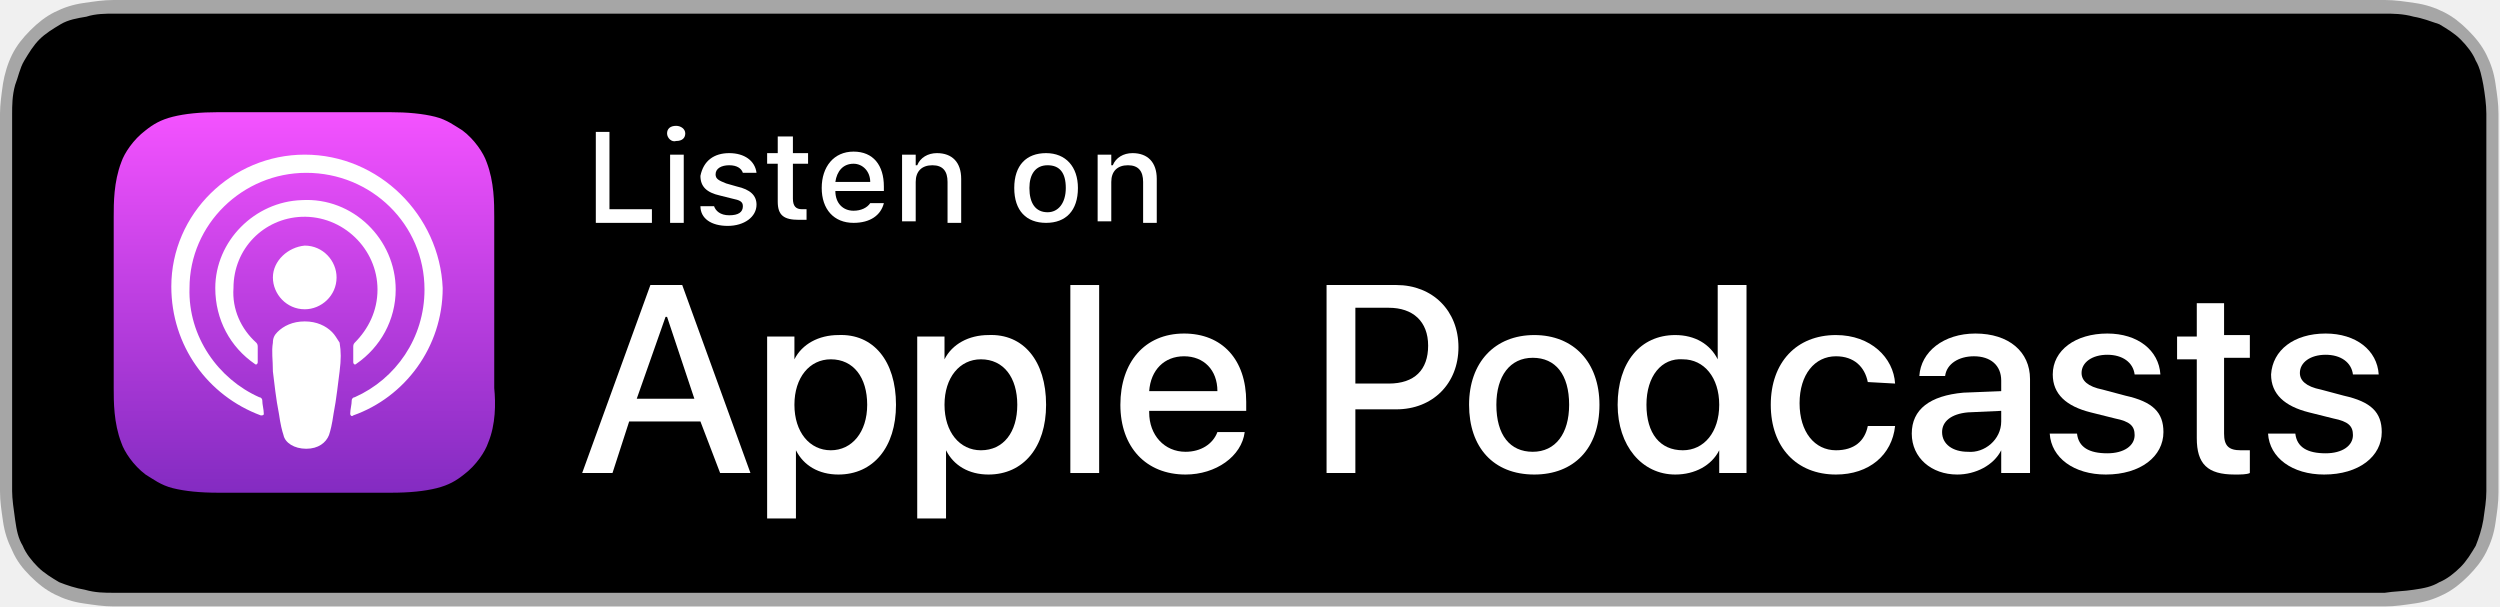
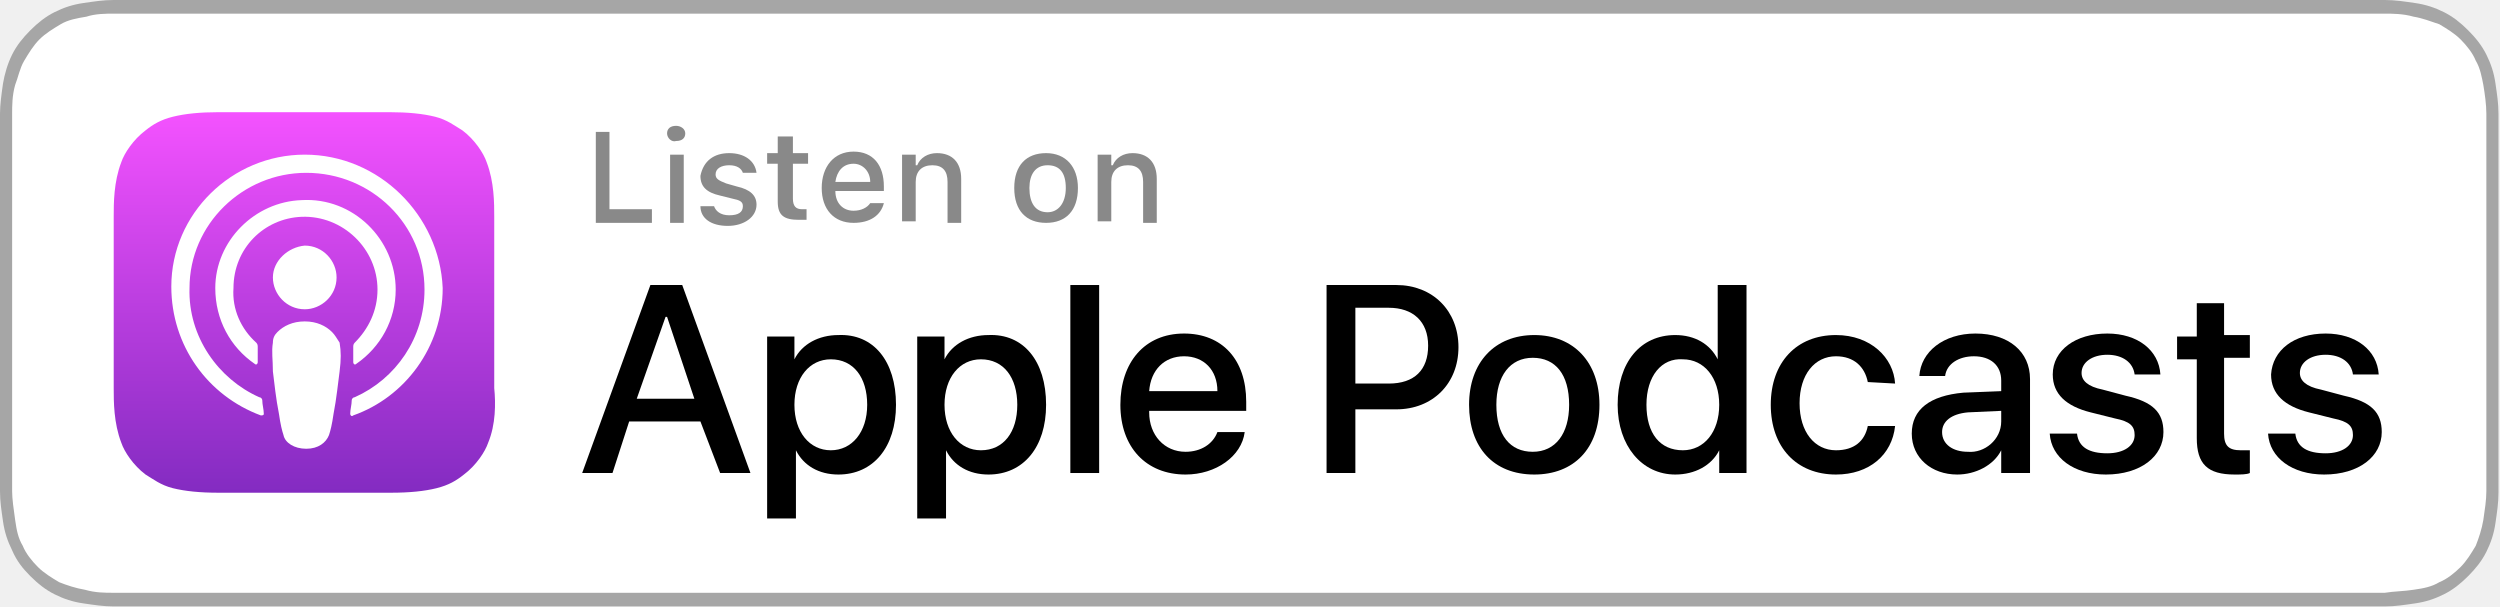
<svg xmlns="http://www.w3.org/2000/svg" version="1.1" id="Layer_1" x="0px" y="0px" viewBox="0 0 164.9 40" style="enable-background:new 0 0 164.9 40;" xml:space="preserve">
  <style type="text/css">
	.st0{fill:#A6A6A6;}
- 	.st1{fill-rule:evenodd;clip-rule:evenodd;fill:url(#XMLID_2_);}
- 	.st2{fill:none;}
- 	.st3{fill:#FFFFFF;}
+ 	.st1{fill:#FFFFFF;}
+ 	.st2{fill-rule:evenodd;clip-rule:evenodd;fill:url(#XMLID_2_);}
+ 	.st3{fill:none;}
+ 	.st4{fill:#898989;}
</style>
  <g id="US">
-     <path class="st0" d="M155.3,0H9.5C9.2,0,8.8,0,8.4,0C8.1,0,7.8,0,7.5,0c-0.7,0-1.3,0.1-2,0.2C4.8,0.3,4.2,0.5,3.6,0.8   C3,1.1,2.5,1.5,2,2C1.5,2.5,1.1,3,0.8,3.6C0.5,4.2,0.3,4.9,0.2,5.5C0.1,6.2,0,6.9,0,7.5c0,0.3,0,0.6,0,0.9c0,0.4,0,0.7,0,1.1v20.9   c0,0.4,0,0.7,0,1.1c0,0.3,0,0.6,0,0.9c0,0.7,0.1,1.3,0.2,2c0.1,0.7,0.3,1.3,0.6,1.9C1.1,37,1.5,37.5,2,38c0.5,0.5,1,0.9,1.6,1.2   c0.6,0.3,1.2,0.5,1.9,0.6c0.7,0.1,1.3,0.2,2,0.2c0.3,0,0.6,0,0.9,0c0.4,0,0.7,0,1.1,0h145.8c0.4,0,0.7,0,1.1,0c0.3,0,0.6,0,0.9,0   c0.7,0,1.3-0.1,2-0.2c0.7-0.1,1.3-0.3,1.9-0.6c0.6-0.3,1.1-0.7,1.6-1.2c0.5-0.5,0.9-1,1.2-1.6c0.3-0.6,0.5-1.2,0.6-1.9   c0.1-0.7,0.2-1.3,0.2-2c0-0.3,0-0.6,0-0.9c0-0.4,0-0.7,0-1.1V9.5c0-0.4,0-0.7,0-1.1c0-0.3,0-0.6,0-0.9c0-0.7-0.1-1.3-0.2-2   c-0.1-0.7-0.3-1.3-0.6-1.9c-0.3-0.6-0.7-1.1-1.2-1.6c-0.5-0.5-1-0.9-1.6-1.2c-0.6-0.3-1.2-0.5-1.9-0.6c-0.7-0.1-1.3-0.2-2-0.2   c-0.3,0-0.6,0-0.9,0C156.1,0,155.7,0,155.3,0L155.3,0z" />
-     <path d="M8.4,39.1c-0.3,0-0.6,0-0.9,0c-0.6,0-1.2,0-1.9-0.2c-0.6-0.1-1.2-0.3-1.7-0.5c-0.5-0.3-1-0.6-1.4-1c-0.4-0.4-0.8-0.9-1-1.4   c-0.3-0.5-0.4-1-0.5-1.7c-0.1-0.7-0.2-1.4-0.2-1.9c0-0.2,0-0.9,0-0.9V8.4c0,0,0-0.7,0-0.9c0-0.5,0-1.2,0.2-1.9   C1.2,5.1,1.3,4.5,1.6,4c0.3-0.5,0.6-1,1-1.4C3,2.2,3.5,1.9,4,1.6c0.5-0.3,1.1-0.4,1.7-0.5C6.3,0.9,7,0.9,7.5,0.9l0.9,0h148l0.9,0   c0.5,0,1.2,0,1.9,0.2c0.6,0.1,1.1,0.3,1.7,0.5c0.5,0.3,1,0.6,1.4,1c0.4,0.4,0.8,0.9,1,1.4c0.3,0.5,0.4,1.1,0.5,1.6   c0.1,0.6,0.2,1.3,0.2,1.9c0,0.3,0,0.6,0,0.9c0,0.4,0,0.7,0,1.1v20.9c0,0.4,0,0.7,0,1.1c0,0.3,0,0.6,0,0.9c0,0.6-0.1,1.2-0.2,1.9   c-0.1,0.6-0.3,1.2-0.5,1.7c-0.3,0.5-0.6,1-1,1.4c-0.4,0.4-0.9,0.8-1.4,1c-0.5,0.3-1,0.4-1.7,0.5c-0.6,0.1-1.3,0.1-1.9,0.2   c-0.3,0-0.6,0-0.9,0l-1.1,0L8.4,39.1z" />
+     <path class="st0" d="M155.3,0H9.5C9.2,0,8.8,0,8.4,0C8.1,0,7.8,0,7.5,0c-0.7,0-1.3,0.1-2,0.2S4.2,0.5,3.6,0.8S2.5,1.5,2,2   S1.1,3,0.8,3.6S0.3,4.9,0.2,5.5C0.1,6.2,0,6.9,0,7.5c0,0.3,0,0.6,0,0.9c0,0.4,0,0.7,0,1.1v20.9c0,0.4,0,0.7,0,1.1   c0,0.3,0,0.6,0,0.9c0,0.7,0.1,1.3,0.2,2s0.3,1.3,0.6,1.9C1.1,37,1.5,37.5,2,38s1,0.9,1.6,1.2s1.2,0.5,1.9,0.6s1.3,0.2,2,0.2   c0.3,0,0.6,0,0.9,0c0.4,0,0.7,0,1.1,0h145.8c0.4,0,0.7,0,1.1,0c0.3,0,0.6,0,0.9,0c0.7,0,1.3-0.1,2-0.2c0.7-0.1,1.3-0.3,1.9-0.6   c0.6-0.3,1.1-0.7,1.6-1.2s0.9-1,1.2-1.6s0.5-1.2,0.6-1.9s0.2-1.3,0.2-2c0-0.3,0-0.6,0-0.9c0-0.4,0-0.7,0-1.1v-21c0-0.4,0-0.7,0-1.1   c0-0.3,0-0.6,0-0.9c0-0.7-0.1-1.3-0.2-2c-0.1-0.7-0.3-1.3-0.6-1.9s-0.7-1.1-1.2-1.6s-1-0.9-1.6-1.2s-1.2-0.5-1.9-0.6S158,0,157.3,0   c-0.3,0-0.6,0-0.9,0C156.1,0,155.7,0,155.3,0L155.3,0z" />
+     <path class="st1" d="M8.4,39.1c-0.3,0-0.6,0-0.9,0c-0.6,0-1.2,0-1.9-0.2c-0.6-0.1-1.2-0.3-1.7-0.5c-0.5-0.3-1-0.6-1.4-1   s-0.8-0.9-1-1.4c-0.3-0.5-0.4-1-0.5-1.7s-0.2-1.4-0.2-1.9c0-0.2,0-0.9,0-0.9V8.4c0,0,0-0.7,0-0.9c0-0.5,0-1.2,0.2-1.9   C1.2,5.1,1.3,4.5,1.6,4s0.6-1,1-1.4s0.9-0.7,1.4-1s1.1-0.4,1.7-0.5C6.3,0.9,7,0.9,7.5,0.9h0.9h148h0.9c0.5,0,1.2,0,1.9,0.2   c0.6,0.1,1.1,0.3,1.7,0.5c0.5,0.3,1,0.6,1.4,1s0.8,0.9,1,1.4c0.3,0.5,0.4,1.1,0.5,1.6c0.1,0.6,0.2,1.3,0.2,1.9c0,0.3,0,0.6,0,0.9   c0,0.4,0,0.7,0,1.1v20.9c0,0.4,0,0.7,0,1.1c0,0.3,0,0.6,0,0.9c0,0.6-0.1,1.2-0.2,1.9c-0.1,0.6-0.3,1.2-0.5,1.7   c-0.3,0.5-0.6,1-1,1.4s-0.9,0.8-1.4,1c-0.5,0.3-1,0.4-1.7,0.5c-0.6,0.1-1.3,0.1-1.9,0.2c-0.3,0-0.6,0-0.9,0h-1.1L8.4,39.1z" />
    <g id="XMLID_632_">
-       <linearGradient id="XMLID_2_" gradientUnits="userSpaceOnUse" x1="20.098" y1="32.472" x2="20.098" y2="7.309" gradientTransform="matrix(1 0 0 -1 0 39.89)">
+       <linearGradient id="XMLID_2_" gradientUnits="userSpaceOnUse" x1="20.076" y1="809.4" x2="20.076" y2="834.563" gradientTransform="matrix(1 0 0 1 0 -802)">
        <stop offset="0" style="stop-color:#F452FF" />
        <stop offset="1" style="stop-color:#832BC1" />
      </linearGradient>
-       <path id="XMLID_662_" class="st1" d="M32.2,29.2c-0.2,0.6-0.8,1.5-1.6,2.1c-0.5,0.4-1,0.7-1.8,0.9c-0.8,0.2-1.8,0.3-3,0.3H14.4    c-1.2,0-2.2-0.1-3-0.3c-0.8-0.2-1.3-0.6-1.8-0.9c-0.8-0.6-1.4-1.5-1.6-2.1c-0.5-1.3-0.5-2.7-0.5-3.6l0,0V14.3l0,0    c0-0.9,0-2.3,0.5-3.6c0.2-0.6,0.8-1.5,1.6-2.1c0.5-0.4,1-0.7,1.8-0.9c0.8-0.2,1.8-0.3,3-0.3l0,0h11.3l0,0c1.2,0,2.2,0.1,3,0.3    c0.8,0.2,1.3,0.6,1.8,0.9c0.8,0.6,1.4,1.5,1.6,2.1c0.5,1.3,0.5,2.7,0.5,3.6v11.3C32.7,26.6,32.7,28,32.2,29.2z" />
-       <path id="XMLID_660_" class="st2" d="M32.2,29.2c-0.2,0.6-0.8,1.5-1.6,2.1c-0.5,0.4-1,0.7-1.8,0.9c-0.8,0.2-1.8,0.3-3,0.3H14.4    c-1.2,0-2.2-0.1-3-0.3c-0.8-0.2-1.3-0.6-1.8-0.9c-0.8-0.6-1.4-1.5-1.6-2.1c-0.5-1.3-0.5-2.7-0.5-3.6l0,0V14.3l0,0    c0-0.9,0-2.3,0.5-3.6c0.2-0.6,0.8-1.5,1.6-2.1c0.5-0.4,1-0.7,1.8-0.9c0.8-0.2,1.8-0.3,3-0.3l0,0h11.3l0,0c1.2,0,2.2,0.1,3,0.3    c0.8,0.2,1.3,0.6,1.8,0.9c0.8,0.6,1.4,1.5,1.6,2.1c0.5,1.3,0.5,2.7,0.5,3.6v11.3C32.7,26.6,32.7,28,32.2,29.2z" />
+       <path id="XMLID_662_" class="st2" d="M32.2,29.2c-0.2,0.6-0.8,1.5-1.6,2.1c-0.5,0.4-1,0.7-1.8,0.9s-1.8,0.3-3,0.3H14.4    c-1.2,0-2.2-0.1-3-0.3s-1.3-0.6-1.8-0.9c-0.8-0.6-1.4-1.5-1.6-2.1c-0.5-1.3-0.5-2.7-0.5-3.6l0,0V14.3l0,0c0-0.9,0-2.3,0.5-3.6    c0.2-0.6,0.8-1.5,1.6-2.1c0.5-0.4,1-0.7,1.8-0.9c0.8-0.2,1.8-0.3,3-0.3l0,0h11.3l0,0c1.2,0,2.2,0.1,3,0.3c0.8,0.2,1.3,0.6,1.8,0.9    c0.8,0.6,1.4,1.5,1.6,2.1c0.5,1.3,0.5,2.7,0.5,3.6v11.3C32.7,26.6,32.7,28,32.2,29.2z" />
+       <path id="XMLID_660_" class="st3" d="M32.2,29.2c-0.2,0.6-0.8,1.5-1.6,2.1c-0.5,0.4-1,0.7-1.8,0.9s-1.8,0.3-3,0.3H14.4    c-1.2,0-2.2-0.1-3-0.3s-1.3-0.6-1.8-0.9c-0.8-0.6-1.4-1.5-1.6-2.1c-0.5-1.3-0.5-2.7-0.5-3.6l0,0V14.3l0,0c0-0.9,0-2.3,0.5-3.6    c0.2-0.6,0.8-1.5,1.6-2.1c0.5-0.4,1-0.7,1.8-0.9c0.8-0.2,1.8-0.3,3-0.3l0,0h11.3l0,0c1.2,0,2.2,0.1,3,0.3c0.8,0.2,1.3,0.6,1.8,0.9    c0.8,0.6,1.4,1.5,1.6,2.1c0.5,1.3,0.5,2.7,0.5,3.6v11.3C32.7,26.6,32.7,28,32.2,29.2z" />
      <g id="XMLID_648_">
        <g>
-           <path class="st3" d="M21.9,21.9c-0.4-0.4-1-0.7-1.8-0.7c-0.8,0-1.4,0.3-1.8,0.7c-0.2,0.2-0.3,0.4-0.3,0.7c-0.1,0.6,0,1.1,0,1.9      c0.1,0.8,0.2,1.8,0.4,2.8c0.1,0.7,0.2,1.1,0.3,1.4c0.1,0.5,0.7,0.9,1.5,0.9c0.8,0,1.3-0.4,1.5-0.9c0.1-0.3,0.2-0.7,0.3-1.4      c0.2-1,0.3-2.1,0.4-2.8c0.1-0.8,0.1-1.3,0-1.9C22.2,22.3,22.1,22.1,21.9,21.9z M18,18.3c0,1.1,0.9,2.1,2.1,2.1      c1.1,0,2.1-0.9,2.1-2.1c0-1.1-0.9-2.1-2.1-2.1C19,16.3,18,17.2,18,18.3z M20.1,10.2c-4.8,0-8.8,3.9-8.8,8.7      c0,3.9,2.4,7.2,5.9,8.5c0.1,0,0.2,0,0.2-0.1c0-0.3-0.1-0.6-0.1-0.9c0-0.1-0.1-0.2-0.2-0.2c-2.7-1.2-4.7-4-4.6-7.2      c0-4.2,3.5-7.6,7.7-7.6c4.3,0,7.8,3.4,7.8,7.7c0,3.2-1.9,5.9-4.6,7.1c-0.1,0-0.2,0.1-0.2,0.2c0,0.3-0.1,0.6-0.1,0.9      c0,0.1,0.1,0.2,0.2,0.1c3.4-1.2,5.9-4.5,5.9-8.4C29,14.2,25,10.2,20.1,10.2z M19.9,14.3c2.7-0.1,5,2.1,5,4.8      c0,1.4-0.6,2.6-1.5,3.5c-0.1,0.1-0.1,0.2-0.1,0.3c0,0.3,0,0.6,0,1c0,0.1,0.1,0.2,0.2,0.1c1.6-1.1,2.6-2.9,2.6-4.9      c0-3.3-2.8-6.1-6.2-5.9c-3.1,0.1-5.7,2.7-5.7,5.8c0,2.1,1,3.9,2.6,5c0.1,0.1,0.2,0,0.2-0.1c0-0.4,0-0.7,0-1c0-0.1,0-0.2-0.1-0.3      c-1-0.9-1.6-2.2-1.5-3.6C15.4,16.4,17.4,14.4,19.9,14.3z" />
+           <path class="st1" d="M21.9,21.9c-0.4-0.4-1-0.7-1.8-0.7s-1.4,0.3-1.8,0.7c-0.2,0.2-0.3,0.4-0.3,0.7c-0.1,0.6,0,1.1,0,1.9      c0.1,0.8,0.2,1.8,0.4,2.8c0.1,0.7,0.2,1.1,0.3,1.4c0.1,0.5,0.7,0.9,1.5,0.9s1.3-0.4,1.5-0.9c0.1-0.3,0.2-0.7,0.3-1.4      c0.2-1,0.3-2.1,0.4-2.8c0.1-0.8,0.1-1.3,0-1.9C22.2,22.3,22.1,22.1,21.9,21.9z M18,18.3c0,1.1,0.9,2.1,2.1,2.1      c1.1,0,2.1-0.9,2.1-2.1c0-1.1-0.9-2.1-2.1-2.1C19,16.3,18,17.2,18,18.3z M20.1,10.2c-4.8,0-8.8,3.9-8.8,8.7      c0,3.9,2.4,7.2,5.9,8.5c0.1,0,0.2,0,0.2-0.1c0-0.3-0.1-0.6-0.1-0.9c0-0.1-0.1-0.2-0.2-0.2c-2.7-1.2-4.7-4-4.6-7.2      c0-4.2,3.5-7.6,7.7-7.6c4.3,0,7.8,3.4,7.8,7.7c0,3.2-1.9,5.9-4.6,7.1c-0.1,0-0.2,0.1-0.2,0.2c0,0.3-0.1,0.6-0.1,0.9      c0,0.1,0.1,0.2,0.2,0.1c3.4-1.2,5.9-4.5,5.9-8.4C29,14.2,25,10.2,20.1,10.2z M19.9,14.3c2.7-0.1,5,2.1,5,4.8      c0,1.4-0.6,2.6-1.5,3.5c-0.1,0.1-0.1,0.2-0.1,0.3c0,0.3,0,0.6,0,1c0,0.1,0.1,0.2,0.2,0.1c1.6-1.1,2.6-2.9,2.6-4.9      c0-3.3-2.8-6.1-6.2-5.9c-3.1,0.1-5.7,2.7-5.7,5.8c0,2.1,1,3.9,2.6,5c0.1,0.1,0.2,0,0.2-0.1c0-0.4,0-0.7,0-1c0-0.1,0-0.2-0.1-0.3      c-1-0.9-1.6-2.2-1.5-3.6C15.4,16.4,17.4,14.4,19.9,14.3z" />
        </g>
      </g>
    </g>
    <g>
-       <path class="st3" d="M46.2,27.8h-4.7l-1.1,3.4h-2l4.5-12.4h2.1l4.5,12.4h-2L46.2,27.8z M42,26.3h3.8l-1.8-5.4h-0.1L42,26.3z" />
-       <path class="st3" d="M59.1,26.7c0,2.8-1.5,4.6-3.8,4.6c-1.3,0-2.3-0.6-2.8-1.6h0v4.5h-1.9v-12h1.8v1.5h0c0.5-1,1.6-1.6,2.9-1.6    C57.6,22,59.1,23.8,59.1,26.7z M57.2,26.7c0-1.8-0.9-3-2.4-3c-1.4,0-2.4,1.2-2.4,3c0,1.8,1,3,2.4,3C56.2,29.7,57.2,28.5,57.2,26.7    z" />
-       <path class="st3" d="M69,26.7c0,2.8-1.5,4.6-3.8,4.6c-1.3,0-2.3-0.6-2.8-1.6h0v4.5h-1.9v-12h1.8v1.5h0c0.5-1,1.6-1.6,2.9-1.6    C67.5,22,69,23.8,69,26.7z M67.1,26.7c0-1.8-0.9-3-2.4-3c-1.4,0-2.4,1.2-2.4,3c0,1.8,1,3,2.4,3C66.2,29.7,67.1,28.5,67.1,26.7z" />
-       <path class="st3" d="M70.6,18.8h1.9v12.4h-1.9V18.8z" />
-       <path class="st3" d="M82.1,28.5c-0.2,1.6-1.9,2.8-3.9,2.8c-2.6,0-4.3-1.8-4.3-4.6c0-2.8,1.6-4.7,4.2-4.7c2.5,0,4.1,1.7,4.1,4.5    v0.6h-6.4v0.1c0,1.5,1,2.6,2.4,2.6c1,0,1.8-0.5,2.1-1.3L82.1,28.5L82.1,28.5z M75.8,25.8h4.5c0-1.4-0.9-2.3-2.2-2.3    C76.8,23.5,75.9,24.4,75.8,25.8z" />
-       <path class="st3" d="M92.1,18.8c2.4,0,4.1,1.7,4.1,4.1c0,2.4-1.7,4.1-4.1,4.1h-2.7v4.2h-1.9V18.8H92.1z M89.4,25.3h2.2    c1.7,0,2.6-0.9,2.6-2.5c0-1.6-1-2.5-2.6-2.5h-2.2C89.4,20.4,89.4,25.3,89.4,25.3z" />
-       <path class="st3" d="M96.9,26.7c0-2.8,1.7-4.6,4.3-4.6c2.6,0,4.3,1.8,4.3,4.6c0,2.9-1.7,4.6-4.3,4.6    C98.5,31.3,96.9,29.5,96.9,26.7z M103.5,26.7c0-2-0.9-3.1-2.4-3.1s-2.4,1.2-2.4,3.1c0,2,0.9,3.1,2.4,3.1S103.5,28.6,103.5,26.7z" />
-       <path class="st3" d="M106.7,26.7c0-2.8,1.5-4.6,3.8-4.6c1.3,0,2.3,0.6,2.8,1.6h0v-4.9h1.9v12.4h-1.8v-1.5h0    c-0.5,1-1.6,1.6-2.9,1.6C108.3,31.3,106.7,29.4,106.7,26.7z M108.6,26.7c0,1.9,0.9,3,2.4,3c1.4,0,2.4-1.2,2.4-3c0-1.8-1-3-2.4-3    C109.6,23.6,108.6,24.8,108.6,26.7z" />
-       <path class="st3" d="M123.2,25.2c-0.2-1-0.9-1.7-2.1-1.7c-1.4,0-2.4,1.2-2.4,3.1c0,1.9,1,3.1,2.4,3.1c1.2,0,1.9-0.6,2.1-1.6h1.8    c-0.2,1.9-1.7,3.2-3.9,3.2c-2.6,0-4.3-1.8-4.3-4.6c0-2.8,1.7-4.6,4.3-4.6c2.3,0,3.8,1.5,3.9,3.2L123.2,25.2L123.2,25.2z" />
-       <path class="st3" d="M126.1,28.6c0-1.6,1.2-2.5,3.4-2.7l2.5-0.1v-0.7c0-1-0.7-1.6-1.8-1.6c-1,0-1.8,0.5-1.9,1.3h-1.7    c0.1-1.6,1.6-2.8,3.7-2.8c2.2,0,3.6,1.2,3.6,3v6.2H132v-1.5h0c-0.5,1-1.7,1.6-2.9,1.6C127.4,31.3,126.1,30.2,126.1,28.6z     M132,27.8v-0.7l-2.2,0.1c-1.1,0.1-1.7,0.6-1.7,1.3c0,0.8,0.7,1.3,1.7,1.3C130.9,29.9,132,29,132,27.8z" />
-       <path class="st3" d="M139,22c2,0,3.4,1.1,3.5,2.7h-1.7c-0.1-0.8-0.8-1.3-1.8-1.3c-1,0-1.7,0.5-1.7,1.2c0,0.5,0.4,0.9,1.4,1.1    l1.5,0.4c1.8,0.4,2.5,1.1,2.5,2.4c0,1.6-1.5,2.8-3.8,2.8c-2.1,0-3.6-1.1-3.7-2.7h1.8c0.1,0.9,0.8,1.3,2,1.3c1.1,0,1.8-0.5,1.8-1.2    c0-0.6-0.3-0.9-1.3-1.1l-1.6-0.4c-1.6-0.4-2.5-1.2-2.5-2.5C135.4,23.1,136.9,22,139,22z" />
-       <path class="st3" d="M146.7,20v2.1h1.7v1.5h-1.7v5c0,0.8,0.3,1.1,1.1,1.1c0.2,0,0.5,0,0.6,0v1.5c-0.2,0.1-0.6,0.1-1,0.1    c-1.8,0-2.5-0.7-2.5-2.4v-5.2h-1.3v-1.5h1.3V20H146.7z" />
-       <path class="st3" d="M153.4,22c2,0,3.4,1.1,3.5,2.7h-1.7c-0.1-0.8-0.8-1.3-1.8-1.3c-1,0-1.7,0.5-1.7,1.2c0,0.5,0.4,0.9,1.4,1.1    l1.5,0.4c1.8,0.4,2.5,1.1,2.5,2.4c0,1.6-1.5,2.8-3.8,2.8c-2.1,0-3.6-1.1-3.7-2.7h1.8c0.1,0.9,0.8,1.3,2,1.3c1.1,0,1.8-0.5,1.8-1.2    c0-0.6-0.3-0.9-1.3-1.1l-1.6-0.4c-1.6-0.4-2.5-1.2-2.5-2.5C149.9,23.1,151.3,22,153.4,22z" />
+       <path d="M46.2,27.8h-4.7l-1.1,3.4h-2l4.5-12.4H45l4.5,12.4h-2L46.2,27.8z M42,26.3h3.8L44,20.9h-0.1L42,26.3z" />
+       <path d="M59.1,26.7c0,2.8-1.5,4.6-3.8,4.6c-1.3,0-2.3-0.6-2.8-1.6l0,0v4.5h-1.9v-12h1.8v1.5l0,0c0.5-1,1.6-1.6,2.9-1.6    C57.6,22,59.1,23.8,59.1,26.7z M57.2,26.7c0-1.8-0.9-3-2.4-3c-1.4,0-2.4,1.2-2.4,3s1,3,2.4,3S57.2,28.5,57.2,26.7z" />
+       <path d="M69,26.7c0,2.8-1.5,4.6-3.8,4.6c-1.3,0-2.3-0.6-2.8-1.6l0,0v4.5h-1.9v-12h1.8v1.5l0,0c0.5-1,1.6-1.6,2.9-1.6    C67.5,22,69,23.8,69,26.7z M67.1,26.7c0-1.8-0.9-3-2.4-3c-1.4,0-2.4,1.2-2.4,3s1,3,2.4,3C66.2,29.7,67.1,28.5,67.1,26.7z" />
+       <path d="M70.6,18.8h1.9v12.4h-1.9V18.8z" />
+       <path d="M82.1,28.5c-0.2,1.6-1.9,2.8-3.9,2.8c-2.6,0-4.3-1.8-4.3-4.6s1.6-4.7,4.2-4.7c2.5,0,4.1,1.7,4.1,4.5v0.6h-6.4v0.1    c0,1.5,1,2.6,2.4,2.6c1,0,1.8-0.5,2.1-1.3L82.1,28.5L82.1,28.5z M75.8,25.8h4.5c0-1.4-0.9-2.3-2.2-2.3    C76.8,23.5,75.9,24.4,75.8,25.8z" />
+       <path d="M92.1,18.8c2.4,0,4.1,1.7,4.1,4.1S94.5,27,92.1,27h-2.7v4.2h-1.9V18.8H92.1z M89.4,25.3h2.2c1.7,0,2.6-0.9,2.6-2.5    s-1-2.5-2.6-2.5h-2.2C89.4,20.4,89.4,25.3,89.4,25.3z" />
+       <path d="M96.9,26.7c0-2.8,1.7-4.6,4.3-4.6c2.6,0,4.3,1.8,4.3,4.6c0,2.9-1.7,4.6-4.3,4.6C98.5,31.3,96.9,29.5,96.9,26.7z     M103.5,26.7c0-2-0.9-3.1-2.4-3.1s-2.4,1.2-2.4,3.1c0,2,0.9,3.1,2.4,3.1S103.5,28.6,103.5,26.7z" />
+       <path d="M106.7,26.7c0-2.8,1.5-4.6,3.8-4.6c1.3,0,2.3,0.6,2.8,1.6l0,0v-4.9h1.9v12.4h-1.8v-1.5l0,0c-0.5,1-1.6,1.6-2.9,1.6    C108.3,31.3,106.7,29.4,106.7,26.7z M108.6,26.7c0,1.9,0.9,3,2.4,3c1.4,0,2.4-1.2,2.4-3s-1-3-2.4-3    C109.6,23.6,108.6,24.8,108.6,26.7z" />
+       <path d="M123.2,25.2c-0.2-1-0.9-1.7-2.1-1.7c-1.4,0-2.4,1.2-2.4,3.1s1,3.1,2.4,3.1c1.2,0,1.9-0.6,2.1-1.6h1.8    c-0.2,1.9-1.7,3.2-3.9,3.2c-2.6,0-4.3-1.8-4.3-4.6s1.7-4.6,4.3-4.6c2.3,0,3.8,1.5,3.9,3.2L123.2,25.2L123.2,25.2z" />
+       <path d="M126.1,28.6c0-1.6,1.2-2.5,3.4-2.7l2.5-0.1v-0.7c0-1-0.7-1.6-1.8-1.6c-1,0-1.8,0.5-1.9,1.3h-1.7c0.1-1.6,1.6-2.8,3.7-2.8    c2.2,0,3.6,1.2,3.6,3v6.2H132v-1.5l0,0c-0.5,1-1.7,1.6-2.9,1.6C127.4,31.3,126.1,30.2,126.1,28.6z M132,27.8v-0.7l-2.2,0.1    c-1.1,0.1-1.7,0.6-1.7,1.3c0,0.8,0.7,1.3,1.7,1.3C130.9,29.9,132,29,132,27.8z" />
+       <path d="M139,22c2,0,3.4,1.1,3.5,2.7h-1.7c-0.1-0.8-0.8-1.3-1.8-1.3s-1.7,0.5-1.7,1.2c0,0.5,0.4,0.9,1.4,1.1l1.5,0.4    c1.8,0.4,2.5,1.1,2.5,2.4c0,1.6-1.5,2.8-3.8,2.8c-2.1,0-3.6-1.1-3.7-2.7h1.8c0.1,0.9,0.8,1.3,2,1.3c1.1,0,1.8-0.5,1.8-1.2    c0-0.6-0.3-0.9-1.3-1.1l-1.6-0.4c-1.6-0.4-2.5-1.2-2.5-2.5C135.4,23.1,136.9,22,139,22z" />
+       <path d="M146.7,20v2.1h1.7v1.5h-1.7v5c0,0.8,0.3,1.1,1.1,1.1c0.2,0,0.5,0,0.6,0v1.5c-0.2,0.1-0.6,0.1-1,0.1    c-1.8,0-2.5-0.7-2.5-2.4v-5.2h-1.3v-1.5h1.3V20H146.7z" />
+       <path d="M153.4,22c2,0,3.4,1.1,3.5,2.7h-1.7c-0.1-0.8-0.8-1.3-1.8-1.3s-1.7,0.5-1.7,1.2c0,0.5,0.4,0.9,1.4,1.1l1.5,0.4    c1.8,0.4,2.5,1.1,2.5,2.4c0,1.6-1.5,2.8-3.8,2.8c-2.1,0-3.6-1.1-3.7-2.7h1.8c0.1,0.9,0.8,1.3,2,1.3c1.1,0,1.8-0.5,1.8-1.2    c0-0.6-0.3-0.9-1.3-1.1l-1.6-0.4c-1.6-0.4-2.5-1.2-2.5-2.5C149.9,23.1,151.3,22,153.4,22z" />
    </g>
    <g>
-       <path class="st3" d="M43,14.7h-3.7v-6h0.9v5.1H43V14.7z" />
-       <path class="st3" d="M44,8.8c0-0.3,0.2-0.5,0.6-0.5c0.3,0,0.6,0.2,0.6,0.5c0,0.3-0.2,0.5-0.6,0.5C44.3,9.4,44,9.1,44,8.8z     M44.2,10.2h0.9v4.5h-0.9V10.2z" />
-       <path class="st3" d="M48.1,10.1c1,0,1.7,0.5,1.8,1.3H49c-0.1-0.3-0.4-0.5-0.9-0.5c-0.5,0-0.9,0.2-0.9,0.6c0,0.3,0.2,0.4,0.7,0.6    l0.7,0.2c0.9,0.2,1.3,0.6,1.3,1.2c0,0.8-0.8,1.4-1.9,1.4c-1.1,0-1.8-0.5-1.8-1.3h0.9c0.1,0.3,0.4,0.6,1,0.6c0.6,0,0.9-0.2,0.9-0.6    c0-0.3-0.2-0.4-0.7-0.5l-0.8-0.2c-0.9-0.2-1.3-0.6-1.3-1.3C46.4,10.6,47.1,10.1,48.1,10.1z" />
-       <path class="st3" d="M52.3,9v1.1h1v0.7h-1v2.3c0,0.5,0.2,0.7,0.6,0.7c0.1,0,0.2,0,0.3,0v0.7c-0.1,0-0.3,0-0.5,0    c-1,0-1.4-0.3-1.4-1.2v-2.5h-0.7v-0.7h0.7V9H52.3z" />
-       <path class="st3" d="M58.3,13.4c-0.2,0.8-0.9,1.3-2,1.3c-1.3,0-2.1-0.9-2.1-2.3c0-1.4,0.8-2.4,2.1-2.4c1.3,0,2,0.9,2,2.3v0.3h-3.2    v0c0,0.8,0.5,1.3,1.2,1.3c0.5,0,0.9-0.2,1.1-0.5H58.3z M55.1,12h2.3c0-0.7-0.5-1.2-1.1-1.2C55.6,10.8,55.2,11.3,55.1,12z" />
-       <path class="st3" d="M59.5,10.2h0.9v0.7h0.1c0.2-0.5,0.7-0.8,1.3-0.8c1,0,1.6,0.6,1.6,1.7v2.9h-0.9V12c0-0.7-0.3-1.1-1-1.1    c-0.7,0-1.1,0.4-1.1,1.1v2.6h-0.9C59.5,14.7,59.5,10.2,59.5,10.2z" />
-       <path class="st3" d="M66.9,12.4c0-1.5,0.8-2.3,2.1-2.3c1.3,0,2.1,0.9,2.1,2.3c0,1.5-0.8,2.3-2.1,2.3    C67.7,14.7,66.9,13.9,66.9,12.4z M70.3,12.4c0-1-0.4-1.5-1.2-1.5c-0.8,0-1.2,0.6-1.2,1.5c0,1,0.4,1.6,1.2,1.6    C69.8,14,70.3,13.4,70.3,12.4z" />
-       <path class="st3" d="M72.4,10.2h0.9v0.7h0.1c0.2-0.5,0.7-0.8,1.3-0.8c1,0,1.6,0.6,1.6,1.7v2.9h-0.9V12c0-0.7-0.3-1.1-1-1.1    c-0.7,0-1.1,0.4-1.1,1.1v2.6h-0.9V10.2z" />
+       <path class="st4" d="M43,14.7h-3.7v-6h0.9v5.1H43V14.7z" />
+       <path class="st4" d="M44,8.8c0-0.3,0.2-0.5,0.6-0.5c0.3,0,0.6,0.2,0.6,0.5S45,9.3,44.6,9.3C44.3,9.4,44,9.1,44,8.8z M44.2,10.2    h0.9v4.5h-0.9V10.2z" />
+       <path class="st4" d="M48.1,10.1c1,0,1.7,0.5,1.8,1.3H49c-0.1-0.3-0.4-0.5-0.9-0.5s-0.9,0.2-0.9,0.6c0,0.3,0.2,0.4,0.7,0.6l0.7,0.2    c0.9,0.2,1.3,0.6,1.3,1.2c0,0.8-0.8,1.4-1.9,1.4c-1.1,0-1.8-0.5-1.8-1.3h0.9c0.1,0.3,0.4,0.6,1,0.6S49,14,49,13.6    c0-0.3-0.2-0.4-0.7-0.5l-0.8-0.2c-0.9-0.2-1.3-0.6-1.3-1.3C46.4,10.6,47.1,10.1,48.1,10.1z" />
+       <path class="st4" d="M52.3,9v1.1h1v0.7h-1v2.3c0,0.5,0.2,0.7,0.6,0.7c0.1,0,0.2,0,0.3,0v0.7c-0.1,0-0.3,0-0.5,0    c-1,0-1.4-0.3-1.4-1.2v-2.5h-0.7v-0.7h0.7V9H52.3z" />
+       <path class="st4" d="M58.3,13.4c-0.2,0.8-0.9,1.3-2,1.3c-1.3,0-2.1-0.9-2.1-2.3S55,10,56.3,10s2,0.9,2,2.3v0.3h-3.2l0,0    c0,0.8,0.5,1.3,1.2,1.3c0.5,0,0.9-0.2,1.1-0.5C57.4,13.4,58.3,13.4,58.3,13.4z M55.1,12h2.3c0-0.7-0.5-1.2-1.1-1.2    C55.6,10.8,55.2,11.3,55.1,12z" />
+       <path class="st4" d="M59.5,10.2h0.9v0.7h0.1c0.2-0.5,0.7-0.8,1.3-0.8c1,0,1.6,0.6,1.6,1.7v2.9h-0.9V12c0-0.7-0.3-1.1-1-1.1    s-1.1,0.4-1.1,1.1v2.6h-0.9C59.5,14.7,59.5,10.2,59.5,10.2z" />
+       <path class="st4" d="M66.9,12.4c0-1.5,0.8-2.3,2.1-2.3c1.3,0,2.1,0.9,2.1,2.3c0,1.5-0.8,2.3-2.1,2.3    C67.7,14.7,66.9,13.9,66.9,12.4z M70.3,12.4c0-1-0.4-1.5-1.2-1.5c-0.8,0-1.2,0.6-1.2,1.5c0,1,0.4,1.6,1.2,1.6    C69.8,14,70.3,13.4,70.3,12.4z" />
+       <path class="st4" d="M72.4,10.2h0.9v0.7h0.1c0.2-0.5,0.7-0.8,1.3-0.8c1,0,1.6,0.6,1.6,1.7v2.9h-0.9V12c0-0.7-0.3-1.1-1-1.1    s-1.1,0.4-1.1,1.1v2.6h-0.9V10.2z" />
    </g>
  </g>
</svg>
